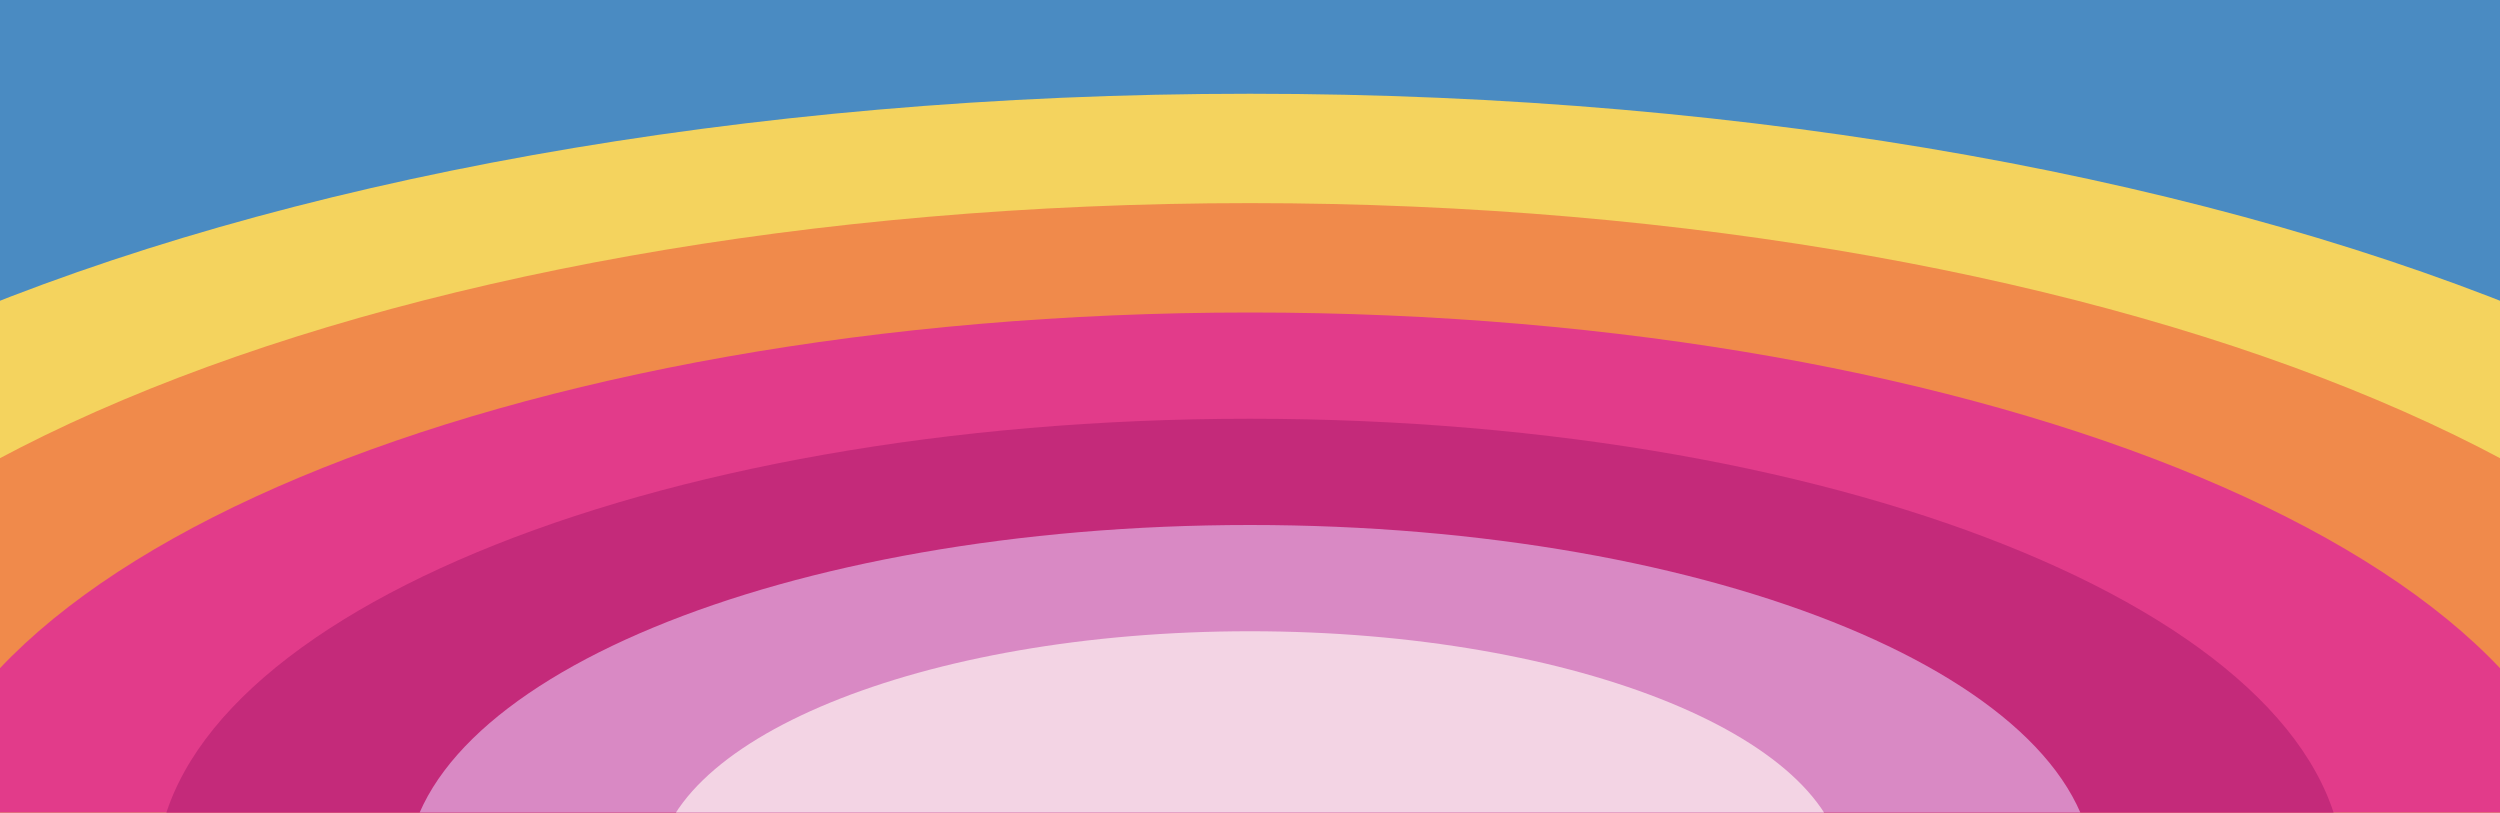
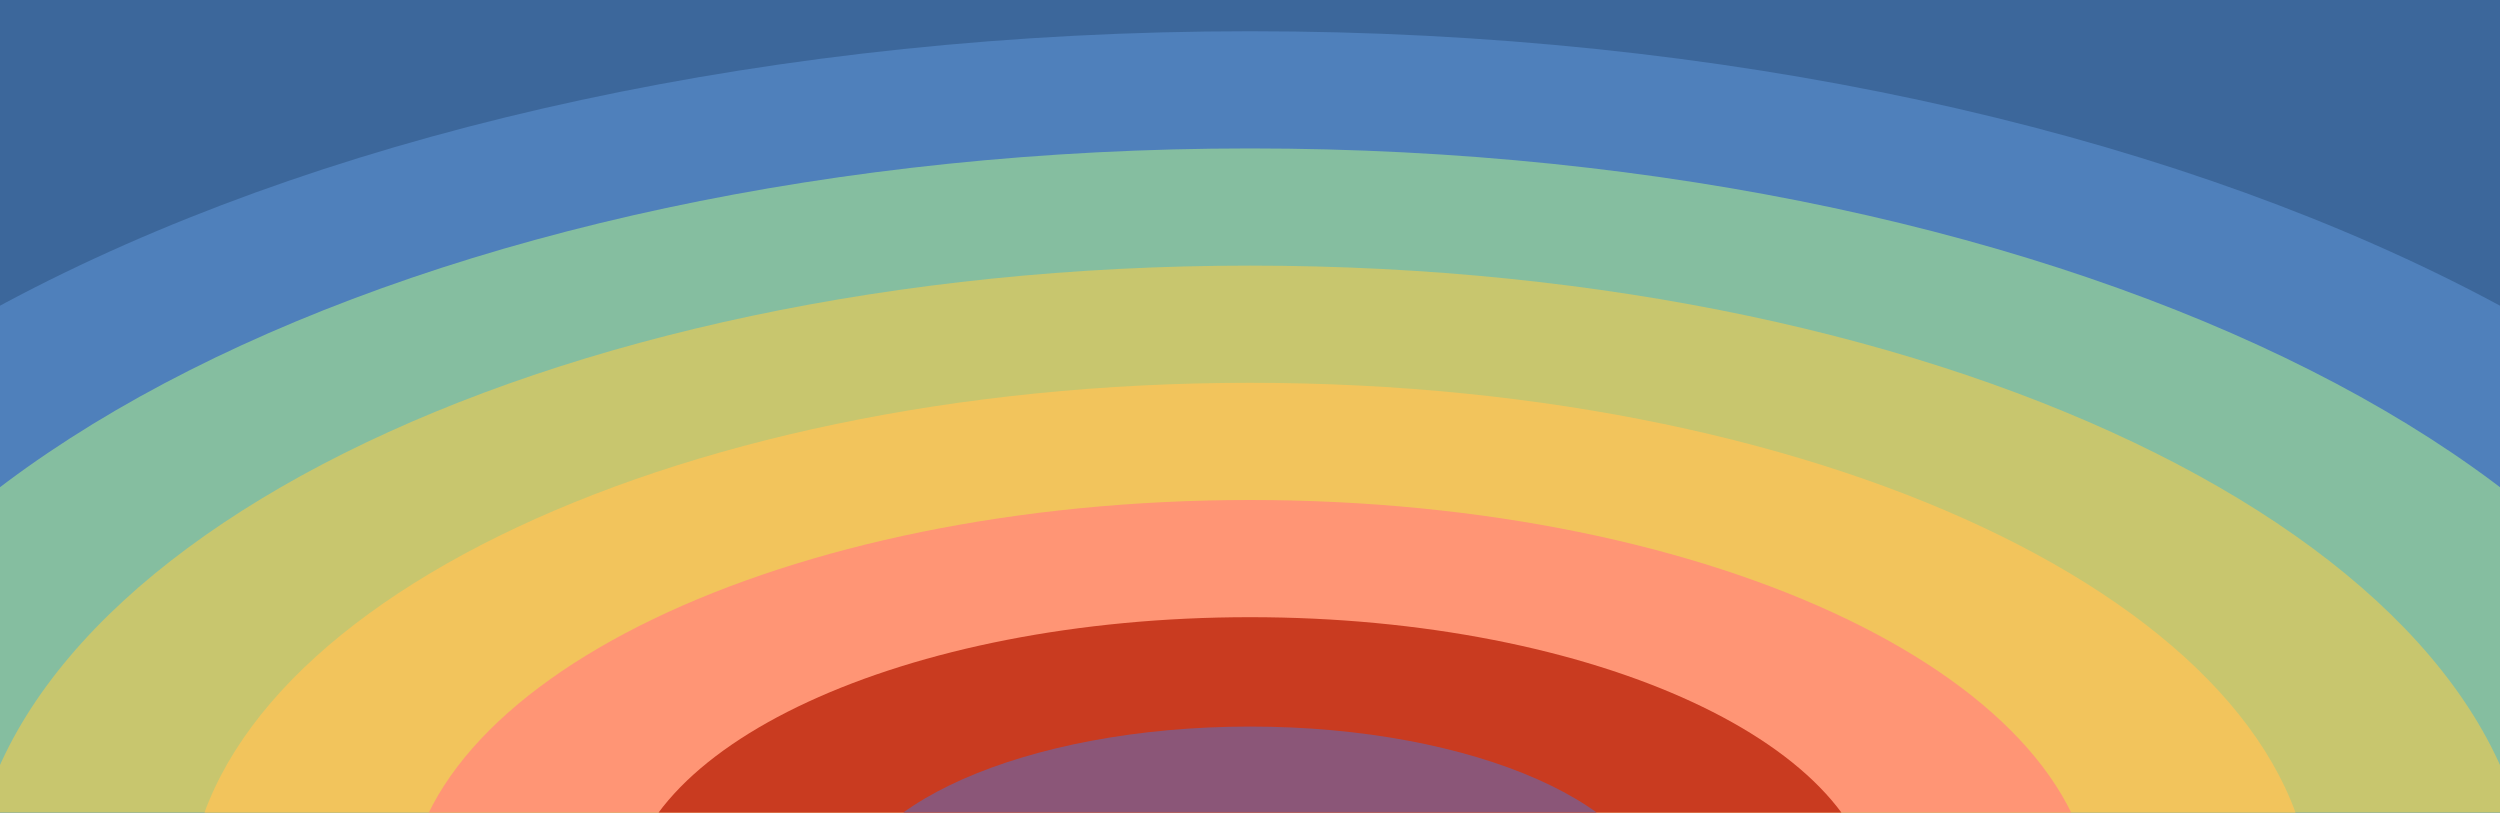
<svg xmlns="http://www.w3.org/2000/svg" viewBox="0 0 1600 520" preserveAspectRatio="xMidYMid slice" role="img" aria-hidden="true">
-   <rect width="1600" height="520" fill="#4a8bc2" />
-   <ellipse cx="800" cy="560" rx="1180" ry="500" fill="#f4d35e" />
-   <ellipse cx="800" cy="560" rx="1020" ry="430" fill="#f08a4b" />
-   <ellipse cx="800" cy="560" rx="860" ry="360" fill="#e23b8a" />
-   <ellipse cx="800" cy="560" rx="700" ry="292" fill="#c42a7a" />
-   <ellipse cx="800" cy="560" rx="540" ry="224" fill="#d989c4" />
-   <ellipse cx="800" cy="560" rx="380" ry="156" fill="#f3d4e4" />
+   <rect width="1600" height="520" fill="#3c679b" />
+   <ellipse cx="800" cy="580" rx="1100" ry="560" fill="#4f80bb" />
+   <ellipse cx="800" cy="580" rx="960" ry="485" fill="#85bea0" />
+   <ellipse cx="800" cy="580" rx="820" ry="410" fill="#c8c66e" />
+   <ellipse cx="800" cy="580" rx="680" ry="335" fill="#f2c45c" />
+   <ellipse cx="800" cy="580" rx="540" ry="260" fill="#ff9575" />
+   <ellipse cx="800" cy="580" rx="400" ry="185" fill="#c93b20" />
+   <ellipse cx="800" cy="580" rx="260" ry="115" fill="#8b5678" />
+   <ellipse cx="800" cy="580" rx="130" ry="55" fill="#f3d4e0" />
</svg>
